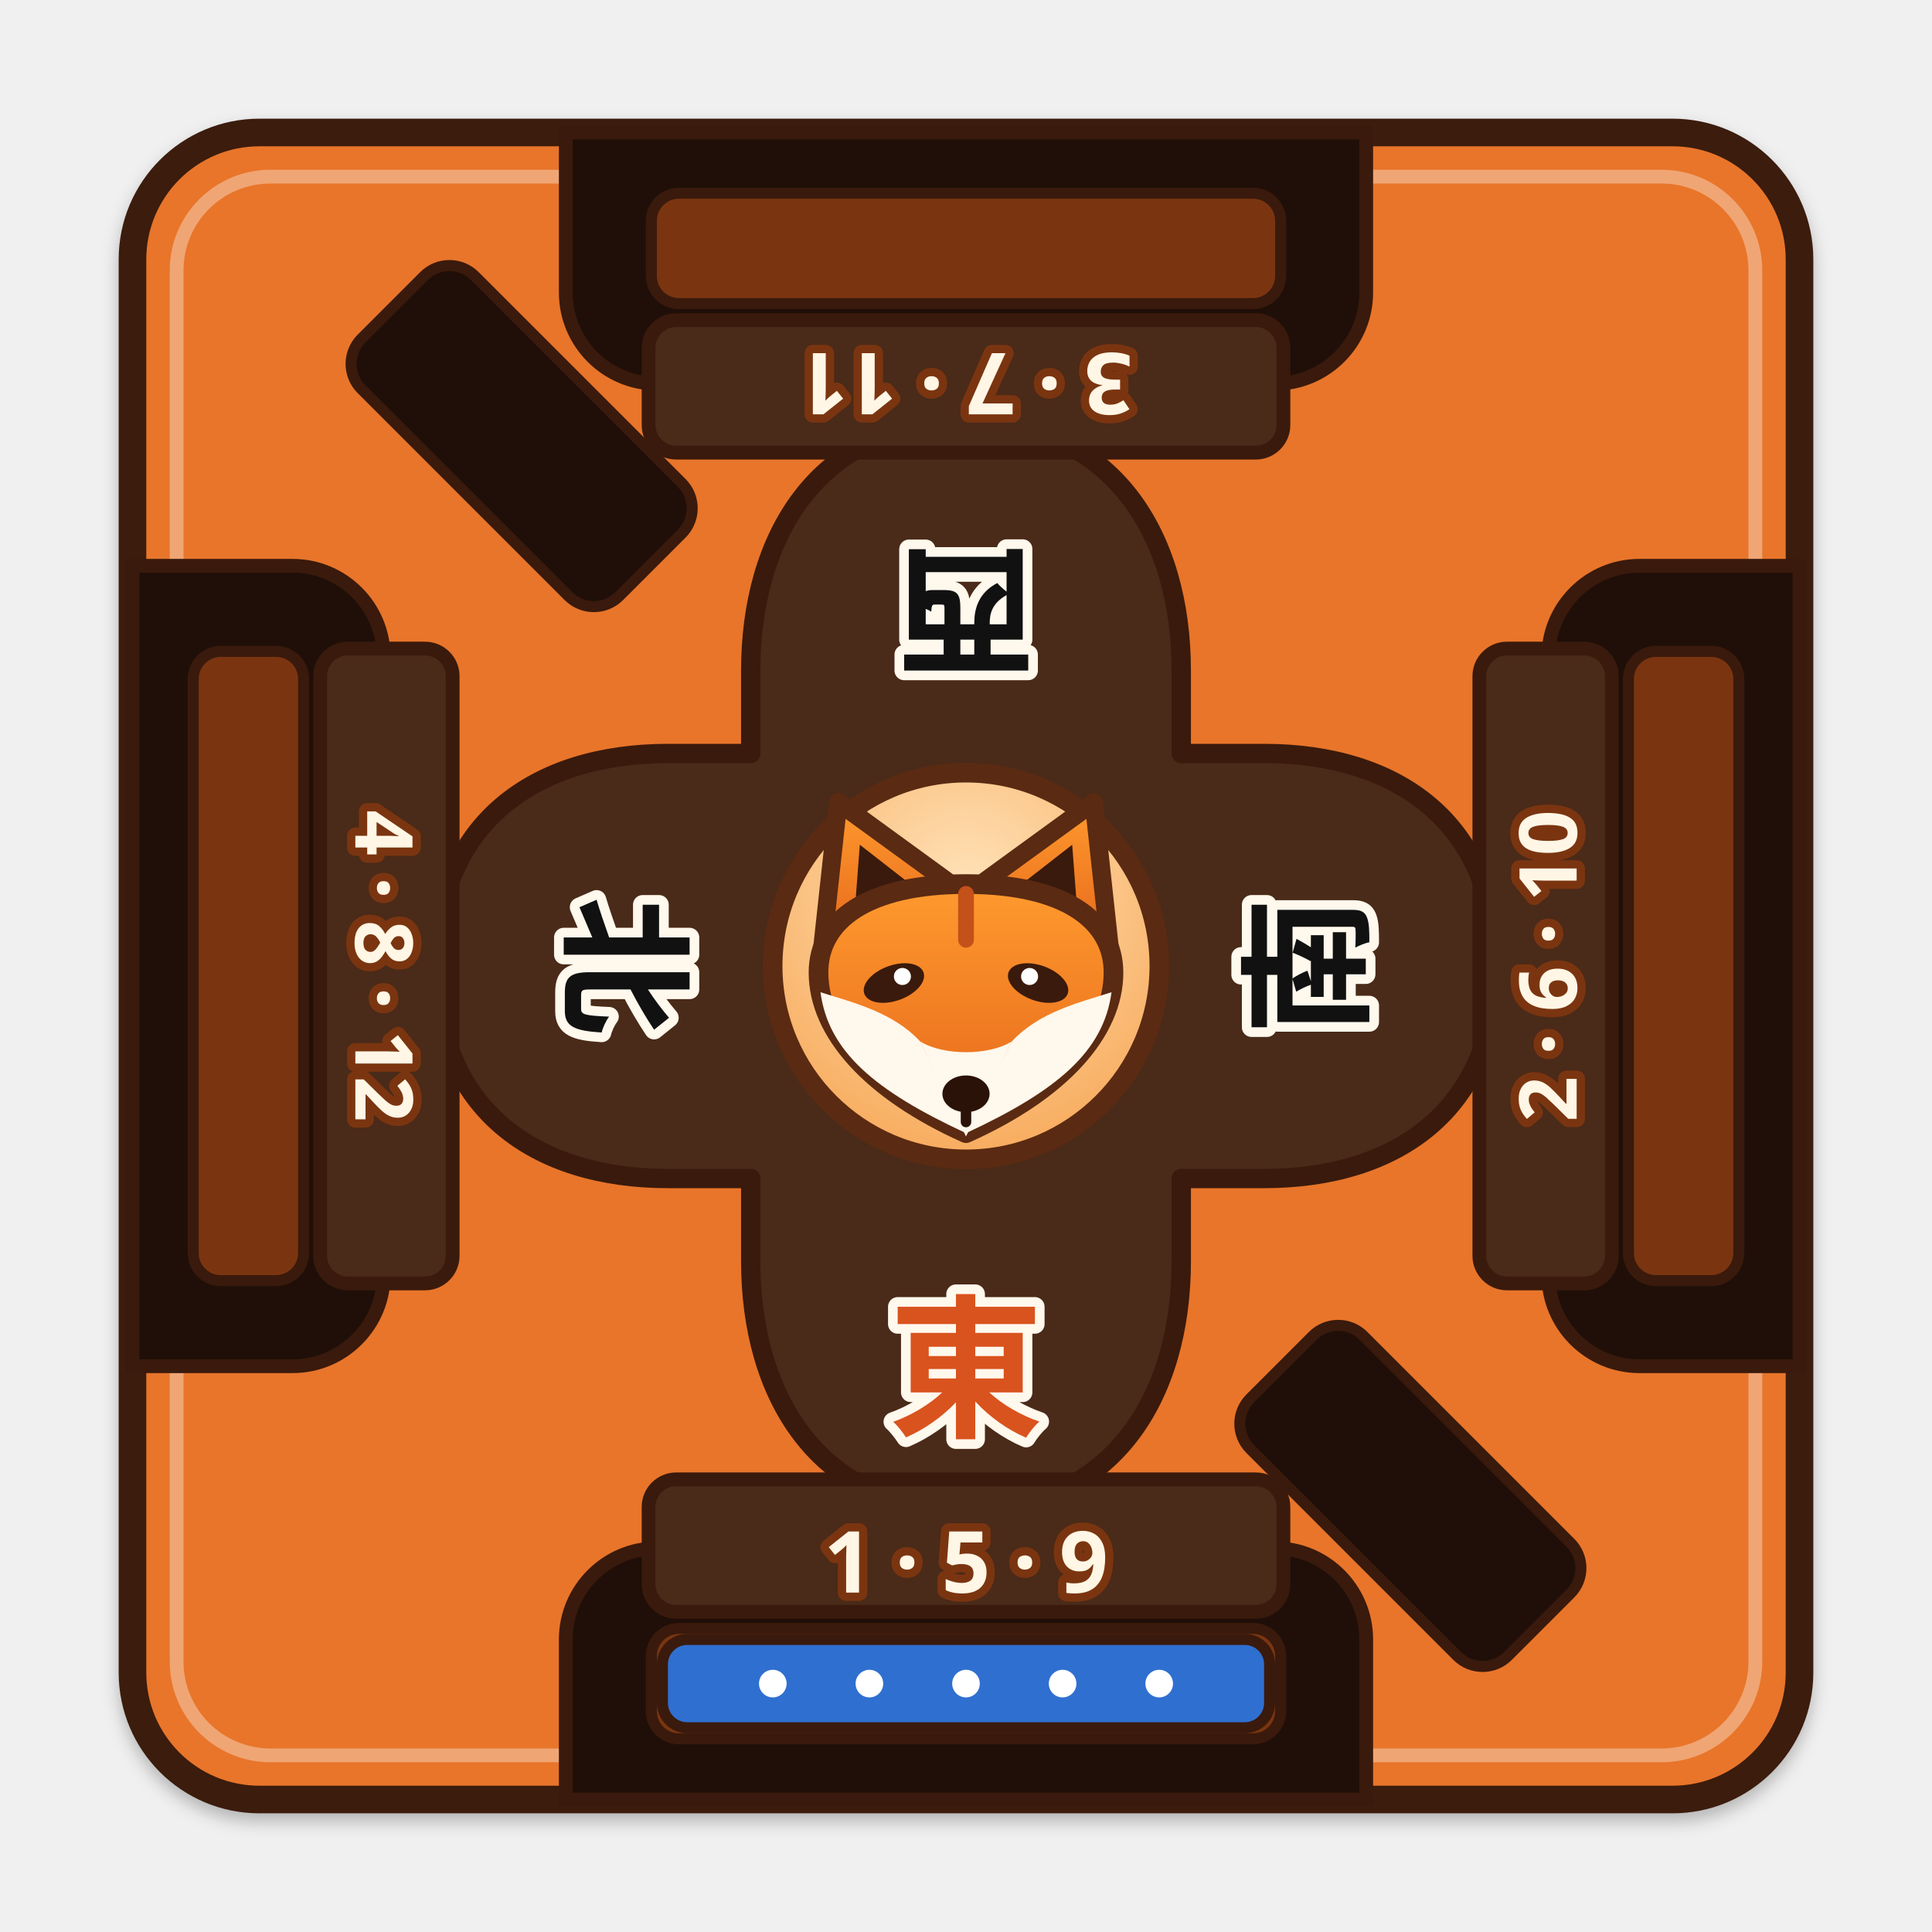
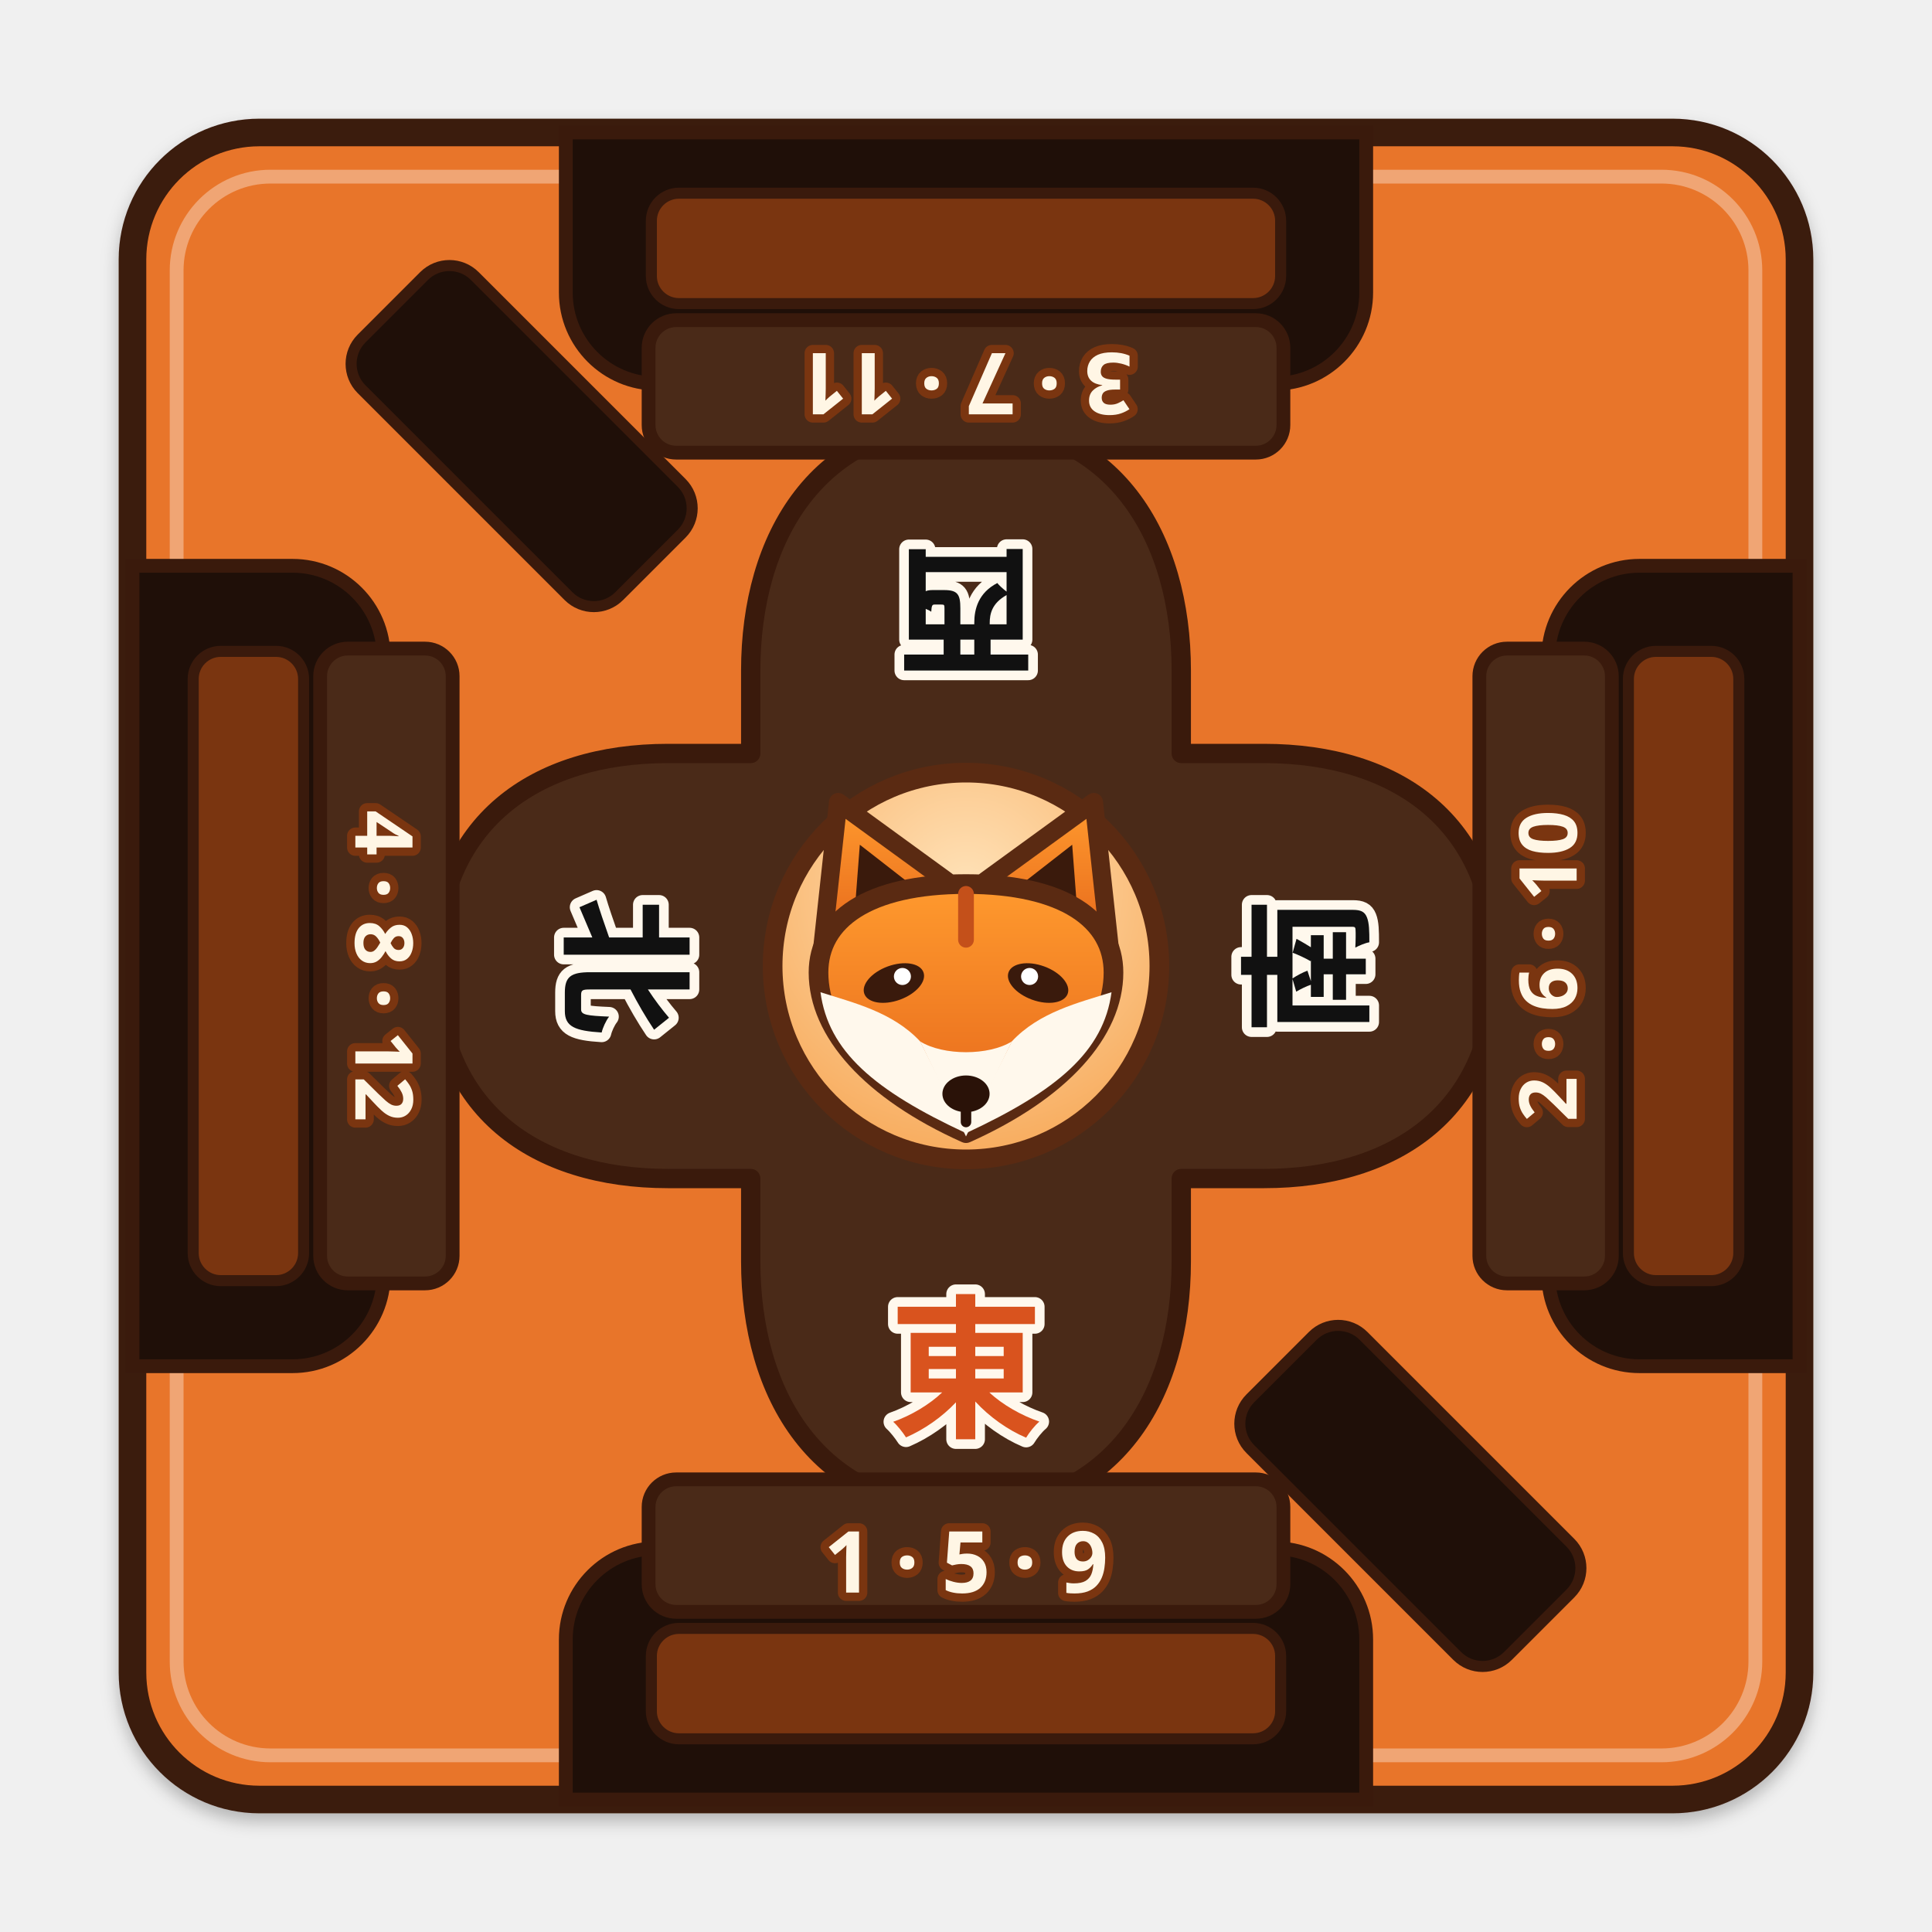
<svg xmlns="http://www.w3.org/2000/svg" viewBox="0 0 700 700" role="img" aria-label="Compass">
  <defs>
    <filter id="soft" x="-5%" y="-5%" width="110%" height="110%">
      <feDropShadow dx="0" dy="3" stdDeviation="3" flood-opacity=".25" />
    </filter>
  </defs>
  <rect x="48" y="48" width="604" height="604" rx="46" fill="#e8742a" stroke="#3a1a0c" stroke-width="10" filter="url(#soft)" />
  <rect x="64" y="64" width="572" height="572" rx="34" fill="none" stroke="#fff" stroke-opacity=".35" stroke-width="5" />
  <path d="M205 48H495V106C495 124.2 480.2 139 462 139H238C219.8 139 205 124.2 205 106V48Z" fill="#1f0f08" stroke="#3a1a0c" stroke-width="5" />
  <path d="M205 652H495V594C495 575.8 480.2 561 462 561H238C219.8 561 205 575.8 205 594V652Z" fill="#1f0f08" stroke="#3a1a0c" stroke-width="5" />
  <path d="M48 205H106C124.2 205 139 219.8 139 238V462C139 480.2 124.2 495 106 495H48V205Z" fill="#1f0f08" stroke="#3a1a0c" stroke-width="5" />
  <path d="M652 205H594C575.8 205 561 219.8 561 238V462C561 480.2 575.8 495 594 495H652V205Z" fill="#1f0f08" stroke="#3a1a0c" stroke-width="5" />
  <rect x="236" y="70" width="228" height="40" rx="10" fill="#7a3510" stroke="#3a1a0c" stroke-width="4" />
  <rect x="236" y="590" width="228" height="40" rx="10" fill="#7a3510" stroke="#3a1a0c" stroke-width="4" />
  <rect x="70" y="236" width="40" height="228" rx="10" fill="#7a3510" stroke="#3a1a0c" stroke-width="4" />
  <rect x="590" y="236" width="40" height="228" rx="10" fill="#7a3510" stroke="#3a1a0c" stroke-width="4" />
  <rect x="160" y="92" width="58" height="132" rx="13" fill="#1f0f08" stroke="#3a1a0c" stroke-width="4" transform="rotate(-45 189 158)" />
  <rect x="482" y="476" width="58" height="132" rx="13" fill="#1f0f08" stroke="#3a1a0c" stroke-width="4" transform="rotate(-45 511 542)" />
  <path d="M350 153C404 153 428 195 428 243V273H458C506 273 542 298 542 350C542 402 506 427 458 427H428V457C428 505 404 547 350 547C296 547 272 505 272 457V427H242C194 427 158 402 158 350C158 298 194 273 242 273H272V243C272 195 296 153 350 153Z" fill="#4a2a18" stroke="#3a1a0c" stroke-width="7" stroke-linejoin="round" />
  <rect x="235" y="116" width="230" height="48" rx="10" fill="#4a2a18" stroke="#3a1a0c" stroke-width="5" />
  <rect x="235" y="536" width="230" height="48" rx="10" fill="#4a2a18" stroke="#3a1a0c" stroke-width="5" />
  <rect x="116" y="235" width="48" height="230" rx="10" fill="#4a2a18" stroke="#3a1a0c" stroke-width="5" />
  <rect x="536" y="235" width="48" height="230" rx="10" fill="#4a2a18" stroke="#3a1a0c" stroke-width="5" />
-   <rect x="240" y="594" width="220" height="32" rx="9" fill="#2f6fd0" stroke="#3a1a0c" stroke-width="4" />
-   <circle cx="280" cy="610" r="5" fill="#fff" />
-   <circle cx="315" cy="610" r="5" fill="#fff" />
-   <circle cx="350" cy="610" r="5" fill="#fff" />
-   <circle cx="385" cy="610" r="5" fill="#fff" />
-   <circle cx="420" cy="610" r="5" fill="#fff" />
  <g transform="translate(274 274) scale(2.375)">
    <defs>
      <radialGradient id="emb-bg" cx=".5" cy=".3" r=".85">
        <stop offset="0" stop-color="#ffe2b8" />
        <stop offset="1" stop-color="#f6a04a" />
      </radialGradient>
      <linearGradient id="emb-fur" x1="0" y1="0" x2="0" y2="1">
        <stop offset="0" stop-color="#ff9a2e" />
        <stop offset="1" stop-color="#e5651a" />
      </linearGradient>
    </defs>
    <circle cx="32" cy="32" r="29.5" fill="url(#emb-bg)" stroke="#5a2a12" stroke-width="3" />
    <path d="M10 30 12.500 7 29 19Z" fill="url(#emb-fur)" stroke="#5a2a12" stroke-width="2.800" stroke-linejoin="round" />
    <path d="M54 30 51.500 7 35 19Z" fill="url(#emb-fur)" stroke="#5a2a12" stroke-width="2.800" stroke-linejoin="round" />
    <path d="M15 24 15.800 13.500 23.500 19.500ZM49 24 48.200 13.500 40.500 19.500Z" fill="#3a1a0c" />
    <path d="M9.500 33C9.500 25 17 19.500 32 19.500S54.500 25 54.500 33c0 9-8 18-22.500 24.500C17.500 51 9.500 42 9.500 33Z" fill="url(#emb-fur)" stroke="#5a2a12" stroke-width="3" stroke-linejoin="round" />
    <path d="M9.800 36c5 1.600 11 3 15.200 7.500l7 14C18 51 11 45 9.800 36ZM54.200 36c-5 1.600-11 3-15.200 7.500l-7 14C46 51 53 45 54.200 36Z" fill="#fff8ec" />
    <path d="M25 43.500c3.500 2.200 10.500 2.200 14 0L32 58Z" fill="#fff8ec" />
    <ellipse cx="21" cy="34.600" rx="4.800" ry="2.700" fill="#3a1a0c" transform="rotate(-20 21 34.600)" />
    <ellipse cx="43" cy="34.600" rx="4.800" ry="2.700" fill="#3a1a0c" transform="rotate(20 43 34.600)" />
    <circle cx="22.300" cy="33.600" r="1.300" fill="#fff" />
    <circle cx="41.700" cy="33.600" r="1.300" fill="#fff" />
    <path d="M32 21v7" stroke="#c4501a" stroke-width="2.400" stroke-linecap="round" />
    <ellipse cx="32" cy="51.500" rx="3.600" ry="2.800" fill="#2a1208" />
    <path d="M32 54.300v1.500" stroke="#2a1208" stroke-width="1.600" stroke-linecap="round" />
  </g>
  <text transform="rotate(0 350 565)" x="350" y="565" font-family="'Barlow Semi Condensed','Barlow',system-ui,sans-serif" font-weight="800" font-size="31" fill="#fff6e5" stroke="#7a3510" stroke-width="6" paint-order="stroke" stroke-linejoin="round" text-anchor="middle" dominant-baseline="central">1 · 5 · 9</text>
  <text transform="rotate(0 350 492)" x="350" y="492" font-family="'Noto Serif JP','Hiragino Mincho ProN','Yu Mincho',serif" font-weight="800" font-size="56" fill="#d9531e" stroke="#fff8ed" stroke-width="7" paint-order="stroke" stroke-linejoin="round" text-anchor="middle" dominant-baseline="central">東</text>
  <text transform="rotate(180 350 140)" x="350" y="140" font-family="'Barlow Semi Condensed','Barlow',system-ui,sans-serif" font-weight="800" font-size="31" fill="#fff6e5" stroke="#7a3510" stroke-width="6" paint-order="stroke" stroke-linejoin="round" text-anchor="middle" dominant-baseline="central">3 · 7 · 11</text>
  <text transform="rotate(180 350 225)" x="350" y="225" font-family="'Noto Serif JP','Hiragino Mincho ProN','Yu Mincho',serif" font-weight="800" font-size="50" fill="#111111" stroke="#fff8ed" stroke-width="7" paint-order="stroke" stroke-linejoin="round" text-anchor="middle" dominant-baseline="central">西</text>
  <text transform="rotate(90 140 350)" x="140" y="350" font-family="'Barlow Semi Condensed','Barlow',system-ui,sans-serif" font-weight="800" font-size="29" fill="#fff6e5" stroke="#7a3510" stroke-width="6" paint-order="stroke" stroke-linejoin="round" text-anchor="middle" dominant-baseline="central">4 · 8 · 12</text>
  <text transform="rotate(90 230 350)" x="230" y="350" font-family="'Noto Serif JP','Hiragino Mincho ProN','Yu Mincho',serif" font-weight="800" font-size="50" fill="#111111" stroke="#fff8ed" stroke-width="7" paint-order="stroke" stroke-linejoin="round" text-anchor="middle" dominant-baseline="central">北</text>
  <text transform="rotate(-90 560 350)" x="560" y="350" font-family="'Barlow Semi Condensed','Barlow',system-ui,sans-serif" font-weight="800" font-size="29" fill="#fff6e5" stroke="#7a3510" stroke-width="6" paint-order="stroke" stroke-linejoin="round" text-anchor="middle" dominant-baseline="central">2 · 6 · 10</text>
  <text transform="rotate(-90 470 350)" x="470" y="350" font-family="'Noto Serif JP','Hiragino Mincho ProN','Yu Mincho',serif" font-weight="800" font-size="50" fill="#111111" stroke="#fff8ed" stroke-width="7" paint-order="stroke" stroke-linejoin="round" text-anchor="middle" dominant-baseline="central">南</text>
</svg>
